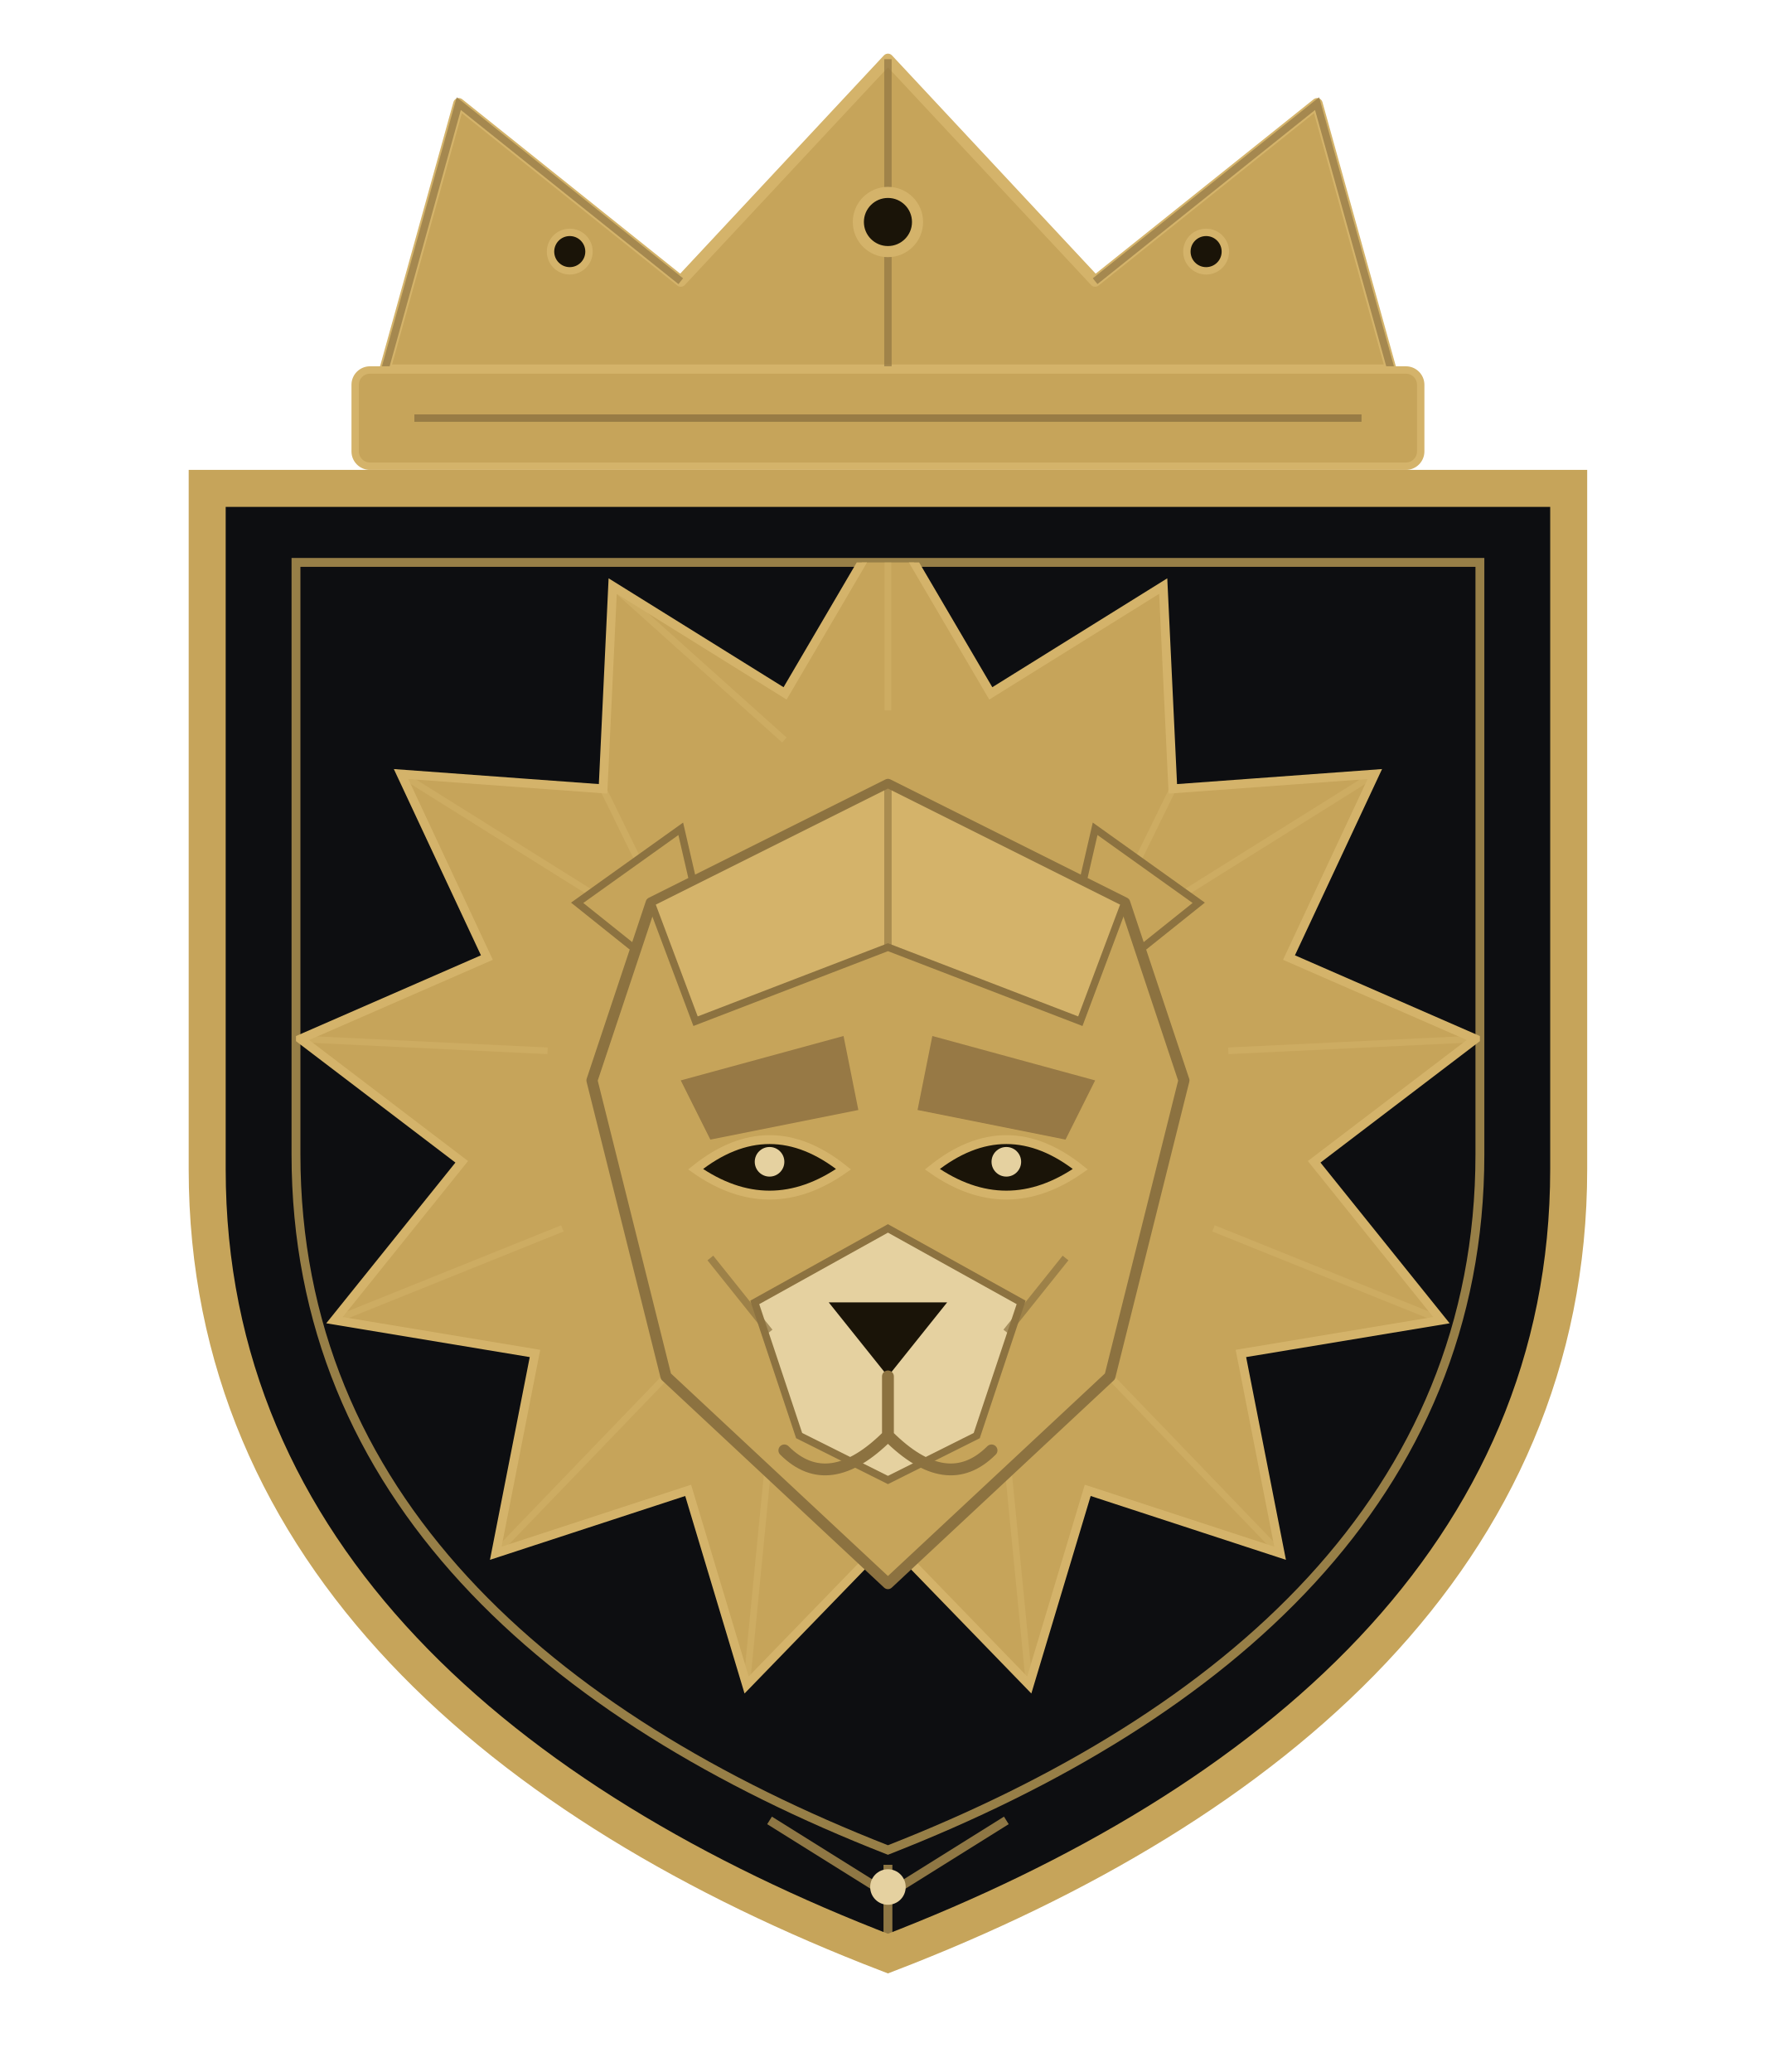
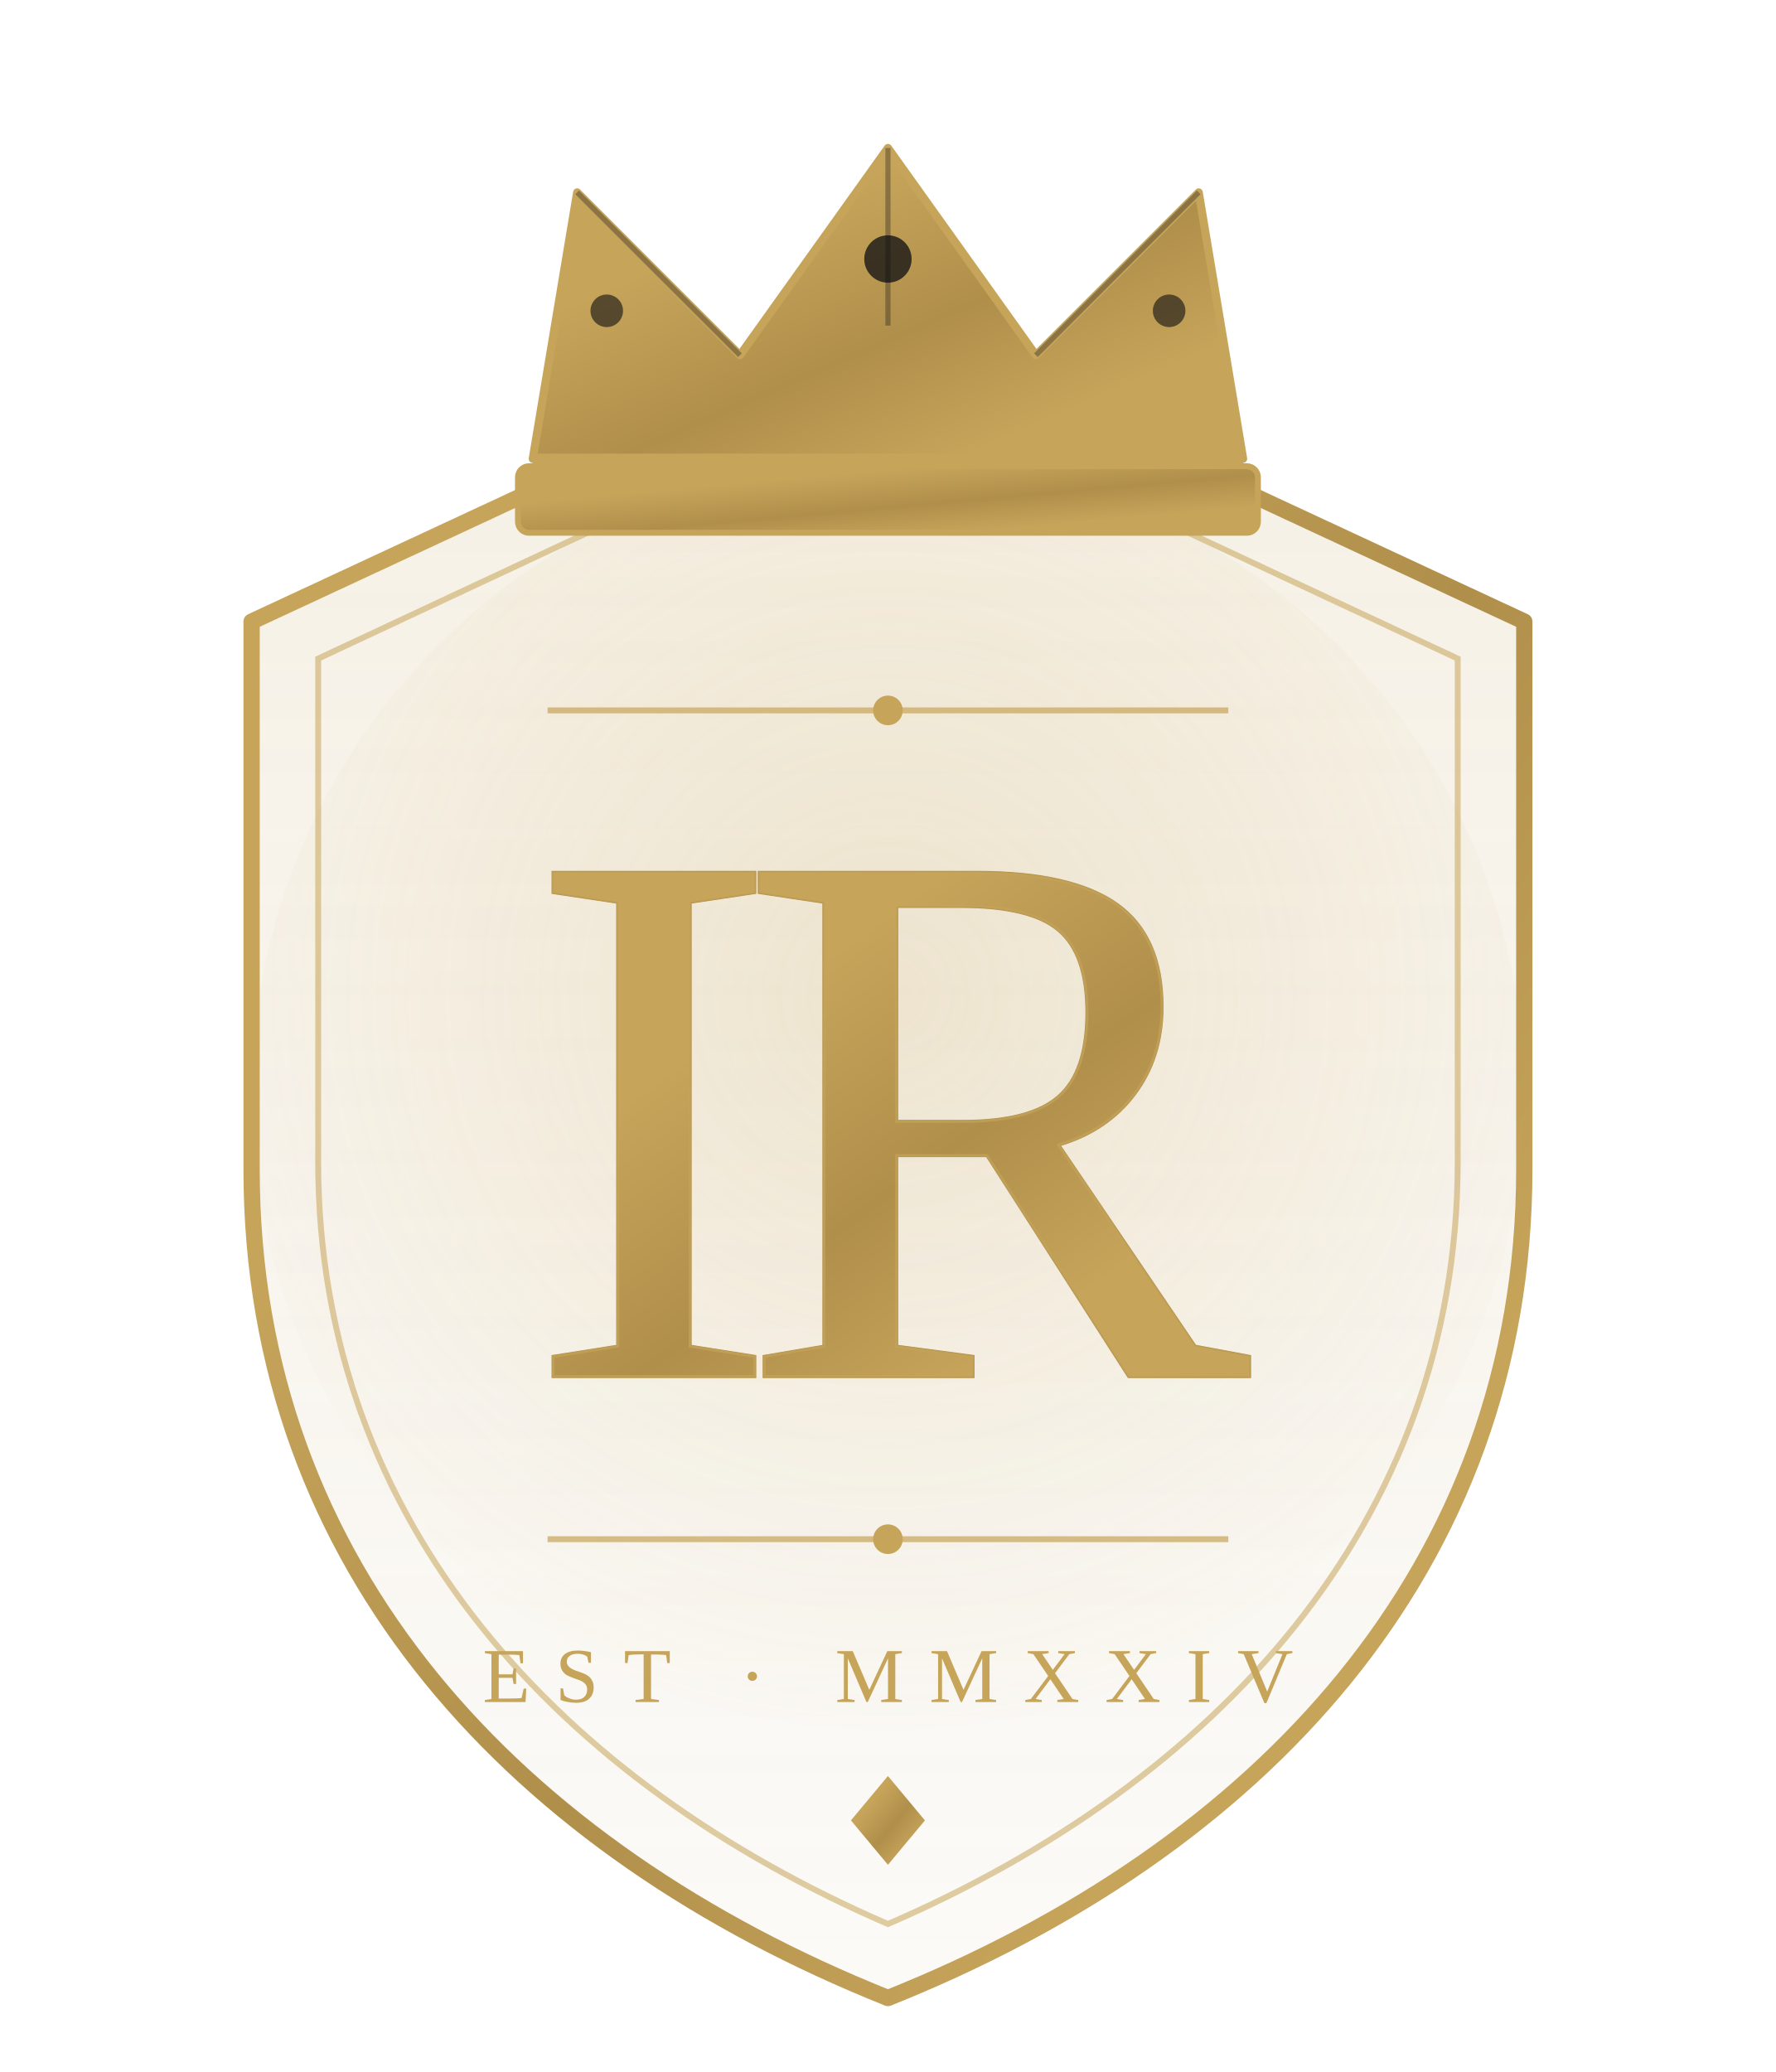
- <svg xmlns="http://www.w3.org/2000/svg" viewBox="0 0 240 280">
+ <svg xmlns="http://www.w3.org/2000/svg" viewBox="0 0 240 280" width="240" height="280" role="img" aria-label="Imperial Royal monogram">
  <defs>
-     <linearGradient id="gold" x1="0" y1="0" x2="1" y2="1">
+     <linearGradient id="ir-mono-foil" x1="0" y1="0" x2="1" y2="1">
      <stop offset="0" stop-color="#C6A45A" />
-       <stop offset="0.32" stop-color="#C6A45A" />
-       <stop offset="0.62" stop-color="#C6A45A" />
-       <stop offset="0.85" stop-color="#C6A45A" />
+       <stop offset=".28" stop-color="#C6A45A" />
+       <stop offset=".56" stop-color="#B08F4B" />
+       <stop offset=".80" stop-color="#C6A45A" />
      <stop offset="1" stop-color="#C6A45A" />
    </linearGradient>
-     <linearGradient id="goldDeep" x1="0" y1="0" x2="0" y2="1">
-       <stop offset="0" stop-color="#C6A45A" />
-       <stop offset="1" stop-color="#C6A45A" />
+     <linearGradient id="ir-mono-shield" x1="0" y1="0" x2="0" y2="1">
+       <stop offset="0" stop-color="#C6A45A" stop-opacity=".16" />
+       <stop offset="1" stop-color="#B08F4B" stop-opacity=".04" />
    </linearGradient>
-     <linearGradient id="face" x1="0" y1="0" x2="1" y2="1">
-       <stop offset="0" stop-color="#C6A45A" />
-       <stop offset="0.5" stop-color="#C6A45A" />
-       <stop offset="1" stop-color="#C6A45A" />
-     </linearGradient>
-     <clipPath id="shieldClip">
-       <path d="M40 76 H200 V156 C200 202 166 232 120 250 C74 232 40 202 40 156 Z" />
-     </clipPath>
+     <radialGradient id="ir-mono-glow" cx=".5" cy=".42" r=".6">
+       <stop offset="0" stop-color="#C6A45A" stop-opacity=".20" />
+       <stop offset="1" stop-color="#C6A45A" stop-opacity="0" />
+     </radialGradient>
  </defs>
-   <path d="M52 50 L62 14 L92 38 L120 8 L148 38 L178 14 L188 50 Z" fill="url(#gold)" stroke="#D4B36A" stroke-width="1.5" stroke-linejoin="round" />
-   <path d="M52 50 L62 14 L92 38 M188 50 L178 14 L148 38 M120 8 L120 50" fill="none" stroke="#8C7240" stroke-width="1" opacity="0.65" />
-   <circle cx="120" cy="30" r="4" fill="#1A1408" stroke="#D4B36A" stroke-width="1.5" />
-   <circle cx="77" cy="34" r="2.6" fill="#1A1408" stroke="#D4B36A" stroke-width="1" />
-   <circle cx="163" cy="34" r="2.6" fill="#1A1408" stroke="#D4B36A" stroke-width="1" />
-   <rect x="48" y="50" width="144" height="13" rx="2" fill="url(#gold)" stroke="#D4B36A" stroke-width="1" />
-   <path d="M56 56.5 H184" stroke="#8C7240" stroke-width="1" opacity="0.8" />
-   <path d="M28 66 H212 V158 C212 210 172 244 120 264 C68 244 28 210 28 158 Z" fill="#0D0E11" stroke="url(#gold)" stroke-width="5" />
-   <path d="M40 76 H200 V156 C200 202 166 232 120 250 C74 232 40 202 40 156 Z" fill="none" stroke="#C6A45A" stroke-width="1.2" opacity="0.75" />
-   <g clip-path="url(#shieldClip)">
-     <path d="M 120.0 70.0 L 133.9 93.7 L 157.2 79.2 L 158.5 106.6 L 185.8 104.6 L 174.2 129.4 L 199.4 140.4 L 177.6 157.0 L 194.8 178.4 L 167.7 182.9 L 173.0 209.9 L 147.0 201.4 L 139.1 227.7 L 120.0 208.0 L 100.9 227.7 L 93.0 201.4 L 67.0 209.9 L 72.3 182.9 L 45.2 178.4 L 62.4 157.0 L 40.6 140.4 L 65.8 129.4 L 54.2 104.6 L 81.5 106.6 L 82.8 79.2 L 106.1 93.7 Z" fill="url(#goldDeep)" stroke="#D4B36A" stroke-width="1.2" />
-     <g stroke="#D4B36A" stroke-width="0.9" opacity="0.5" fill="none">
-       <path d="M120 70 L120 96 M158.5 106.6 L148 128 M185.8 104.6 L158 122 M199.4 140.4 L166 142 M194.8 178.4 L164 166 M173 209.9 L150 186 M139.1 227.7 L136 196 M100.9 227.7 L104 196 M67 209.9 L90 186 M45.2 178.4 L76 166 M40.6 140.4 L74 142 M54.2 104.6 L82 122 M81.5 106.6 L92 128 M82.8 79.2 L106 100" />
-     </g>
-     <path d="M78 122 L92 112 L98 138 Z M162 122 L148 112 L142 138 Z" fill="url(#gold)" stroke="#8C7240" stroke-width="1" />
-     <path d="M88 122 L120 106 L152 122 L160 146 L150 186 L120 214 L90 186 L80 146 Z" fill="url(#face)" stroke="#8C7240" stroke-width="1.5" stroke-linejoin="round" />
-     <path d="M88 122 L120 106 L152 122 L146 138 L120 128 L94 138 Z" fill="#D4B36A" stroke="#8C7240" stroke-width="1" />
-     <path d="M120 128 L120 106" stroke="#8C7240" stroke-width="1" opacity="0.6" />
-     <path d="M92 146 L114 140 L116 150 L96 154 Z" fill="#927442" opacity="0.9" />
-     <path d="M148 146 L126 140 L124 150 L144 154 Z" fill="#927442" opacity="0.9" />
-     <path d="M94 158 Q104 150 114 158 Q104 165 94 158 Z" fill="#1A1408" stroke="#D4B36A" stroke-width="1.2" />
-     <path d="M146 158 Q136 150 126 158 Q136 165 146 158 Z" fill="#1A1408" stroke="#D4B36A" stroke-width="1.2" />
-     <circle cx="104" cy="157" r="2" fill="#E5D1A0" />
-     <circle cx="136" cy="157" r="2" fill="#E5D1A0" />
-     <path d="M120 166 L138 176 L132 194 L120 200 L108 194 L102 176 Z" fill="#E5D1A0" stroke="#8C7240" stroke-width="1" />
-     <path d="M112 176 L128 176 L120 186 Z" fill="#1A1408" />
-     <path d="M120 186 L120 194 M120 194 Q112 202 106 196 M120 194 Q128 202 134 196" fill="none" stroke="#8C7240" stroke-width="1.6" stroke-linecap="round" />
-     <path d="M96 170 L104 180 M144 170 L136 180" stroke="#8C7240" stroke-width="1" opacity="0.7" />
-   </g>
-   <path d="M120 252 L120 262 M104 246 L120 256 L136 246" fill="none" stroke="#C6A45A" stroke-width="1.2" opacity="0.7" />
-   <circle cx="120" cy="255" r="2.4" fill="#E5D1A0" />
+   <path d="M120 44 L206 84 V158 C206 212 170 250 120 270 C70 250 34 212 34 158 V84 Z" fill="url(#ir-mono-shield)" stroke="url(#ir-mono-foil)" stroke-width="2.2" stroke-linejoin="round" />
+   <path d="M120 53 L197 89 V157 C197 206 164 241 120 260 C76 241 43 206 43 157 V89 Z" fill="none" stroke="#C6A45A" stroke-width=".8" opacity=".55" />
+   <circle cx="120" cy="148" r="86" fill="url(#ir-mono-glow)" />
+   <path d="M72 62 L78 26 L100 48 L120 20 L140 48 L162 26 L168 62 Z" fill="url(#ir-mono-foil)" stroke="#C6A45A" stroke-width="1.1" stroke-linejoin="round" />
+   <path d="M72 62 H168" stroke="#C6A45A" stroke-width="1.4" />
+   <rect x="70" y="63" width="100" height="9" rx="1.5" fill="url(#ir-mono-foil)" stroke="#C6A45A" stroke-width=".8" />
+   <circle cx="120" cy="35" r="3.2" fill="#0D0E11" opacity=".75" />
+   <circle cx="82" cy="42" r="2.2" fill="#0D0E11" opacity=".6" />
+   <circle cx="158" cy="42" r="2.2" fill="#0D0E11" opacity=".6" />
+   <path d="M120 20 V44 M78 26 L100 48 M162 26 L140 48" stroke="#0D0E11" stroke-width=".7" opacity=".32" />
+   <path d="M74 96 H166" stroke="#C6A45A" stroke-width=".8" opacity=".7" />
+   <path d="M74 208 H166" stroke="#C6A45A" stroke-width=".8" opacity=".7" />
+   <circle cx="120" cy="96" r="2" fill="#C6A45A" />
+   <circle cx="120" cy="208" r="2" fill="#C6A45A" />
+   <text x="120" y="186" text-anchor="middle" fill="url(#ir-mono-foil)" font-family="Georgia,'Times New Roman',serif" font-size="104" font-weight="400" letter-spacing="-6" style="paint-order:stroke" stroke="#B08F4B" stroke-width=".45">IR</text>
+   <text x="120" y="186" text-anchor="middle" fill="none" stroke="#C6A45A" stroke-width=".35" stroke-opacity=".65" font-family="Georgia,'Times New Roman',serif" font-size="104" font-weight="400" letter-spacing="-6">IR</text>
+   <text x="120" y="230" text-anchor="middle" fill="#C6A45A" font-family="Georgia,'Times New Roman',serif" font-size="10.5" letter-spacing="3.4">EST · MMXXIV</text>
+   <path d="M120 240 l5 6 -5 6 -5 -6 Z" fill="url(#ir-mono-foil)" />
</svg>
